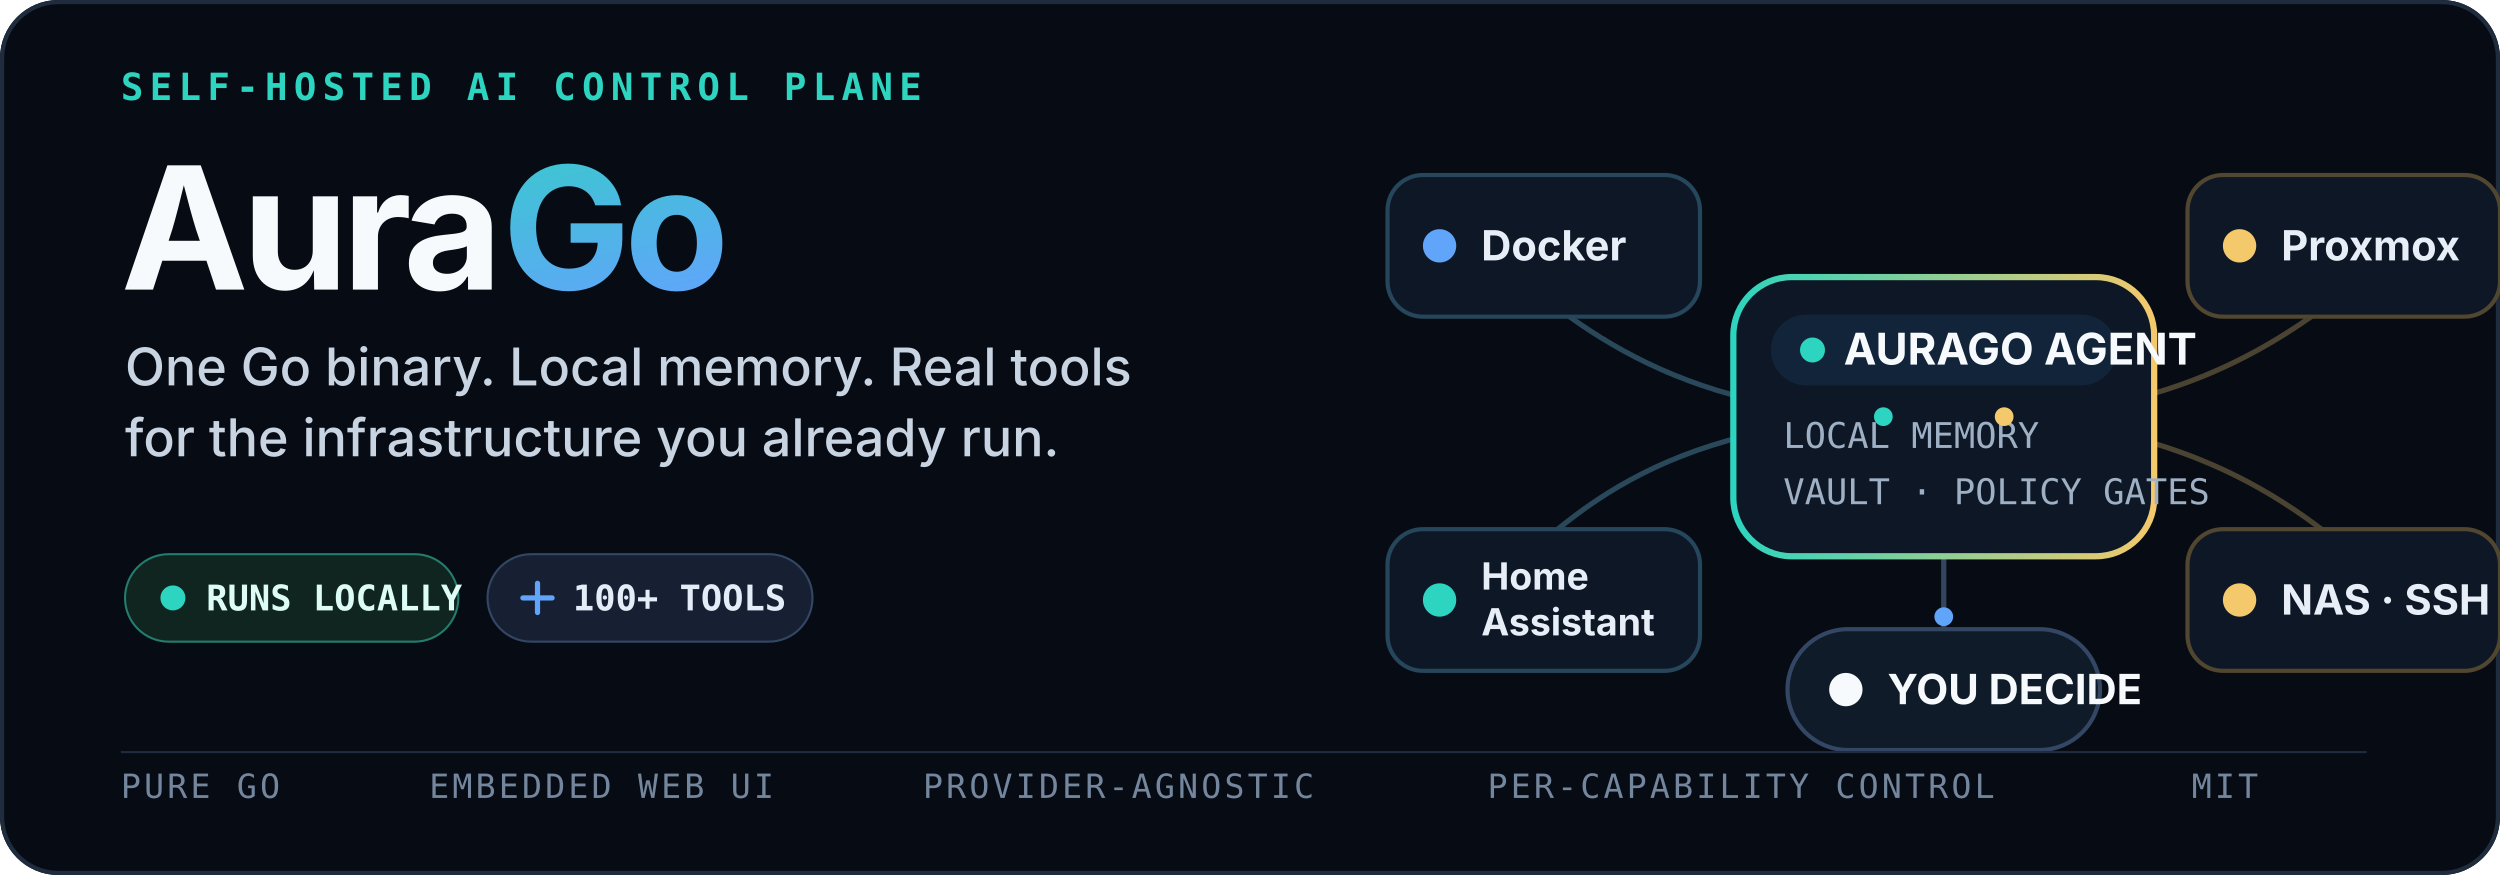
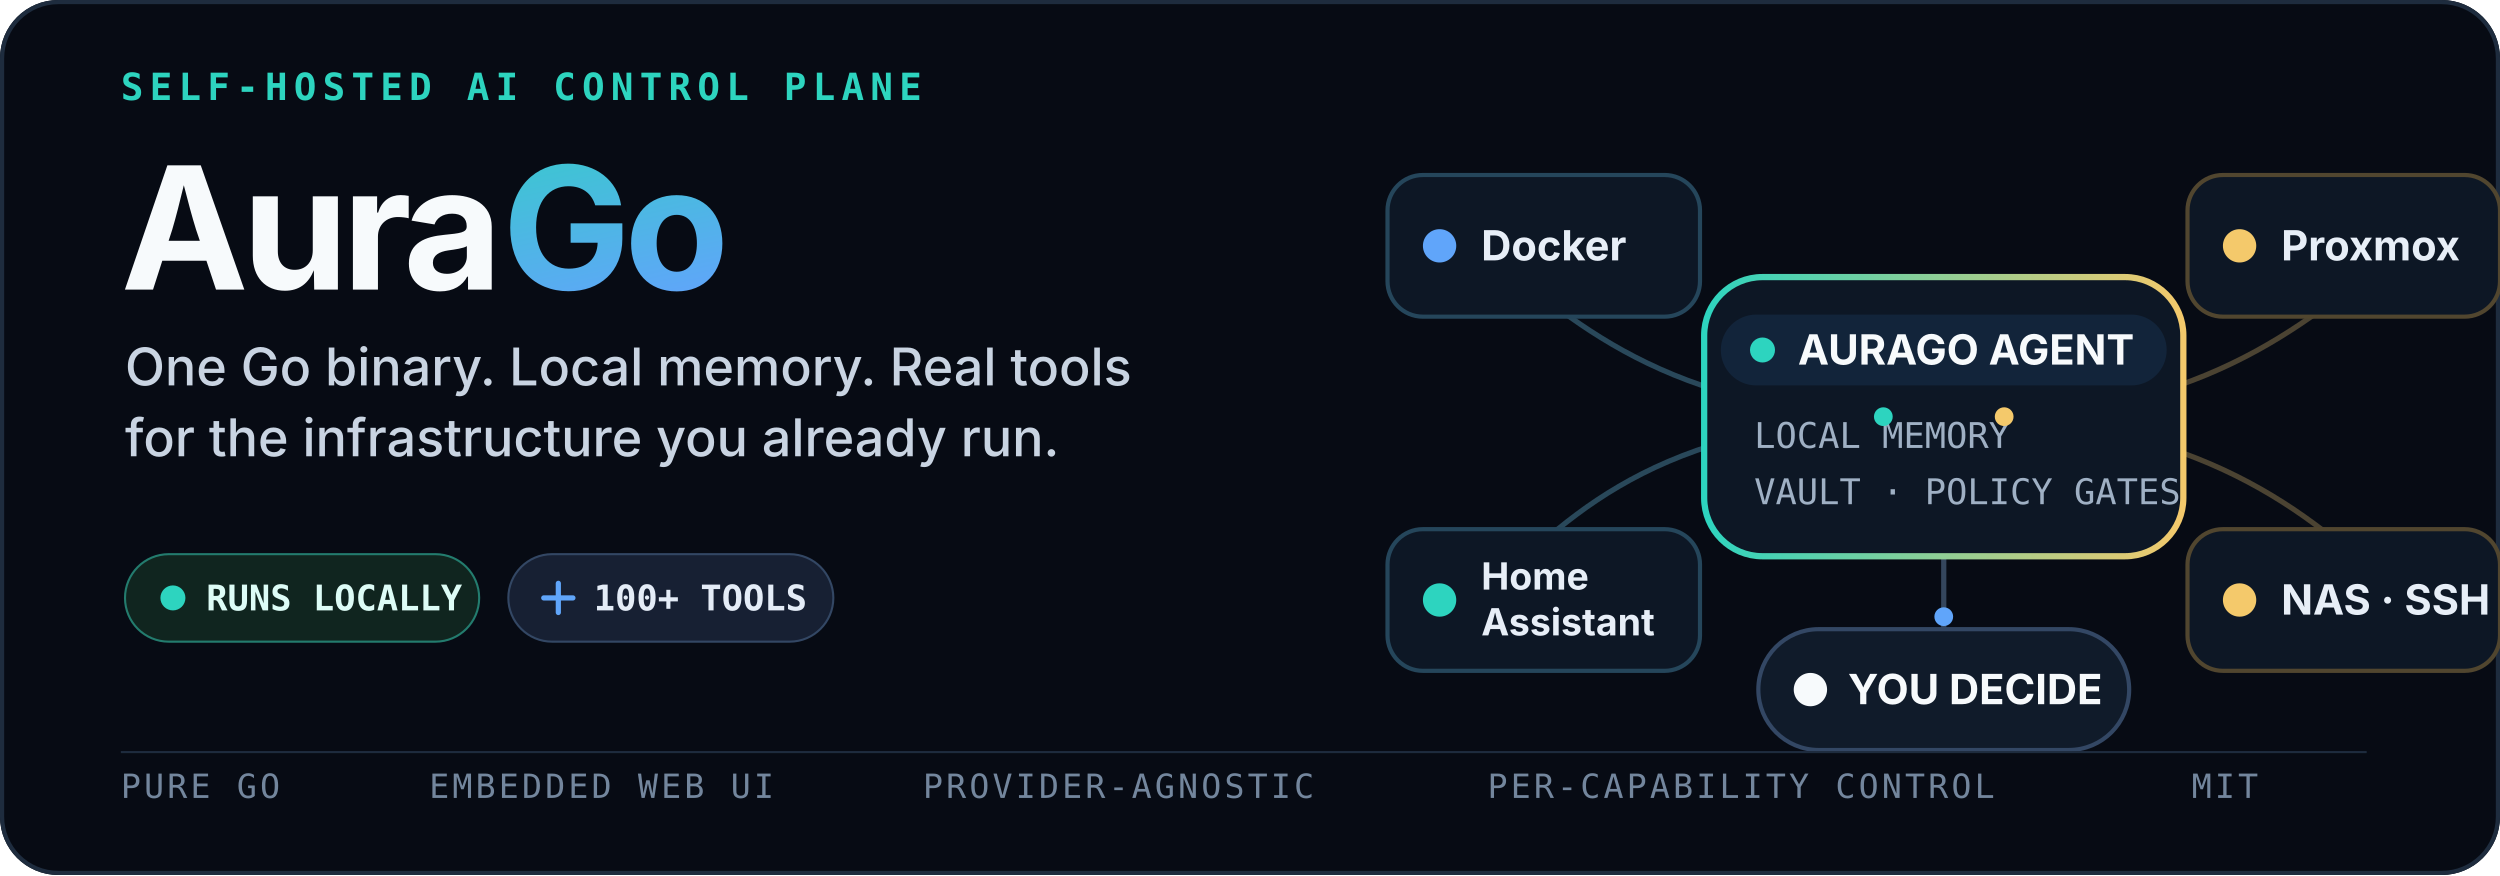
<svg xmlns="http://www.w3.org/2000/svg" width="1200" height="420" viewBox="0 0 1200 420" role="img" aria-labelledby="title desc">
  <defs>
    <linearGradient id="aura" x1="0" y1="0" x2="1" y2="1">
      <stop offset="0" stop-color="#2DD4BF" />
      <stop offset="1" stop-color="#60A5FA" />
    </linearGradient>
    <linearGradient id="signal" x1="0" y1="0" x2="1" y2="0">
      <stop offset="0" stop-color="#2DD4BF" />
      <stop offset="1" stop-color="#F4C96B" />
    </linearGradient>
  </defs>
  <rect width="1200" height="420" rx="28" fill="#070B14" />
  <rect x="1" y="1" width="1198" height="418" rx="27" fill="none" stroke="#1E2C3E" stroke-width="2" />
  <g id="title-block" transform="translate(58 48)">
    <text x="0" y="0" fill="#2DD4BF" font-family="ui-monospace, SFMono-Regular, Menlo, Consolas, monospace" font-size="18" font-weight="700" letter-spacing="3">
      SELF-HOSTED AI CONTROL PLANE
    </text>
    <text x="0" y="91" fill="#F7FAFC" font-family="-apple-system, BlinkMacSystemFont, Segoe UI, sans-serif" font-size="82" font-weight="750" letter-spacing="-3">
      Aura<tspan fill="url(#aura)">Go</tspan>
    </text>
    <text x="2" y="137" fill="#C9D4E2" font-family="-apple-system, BlinkMacSystemFont, Segoe UI, sans-serif" font-size="25" font-weight="500">
      One Go binary. Local memory. Real tools
    </text>
    <text x="2" y="171" fill="#C9D4E2" font-family="-apple-system, BlinkMacSystemFont, Segoe UI, sans-serif" font-size="25" font-weight="500">
      for the infrastructure you already run.
    </text>
    <g transform="translate(2 218)">
-       <rect width="160" height="42" rx="21" fill="#10251F" stroke="#237C6E" />
+       <rect width="170" height="42" rx="21" fill="#10251F" stroke="#237C6E" />
      <circle cx="23" cy="21" r="6" fill="#2DD4BF" />
      <text x="39" y="27" fill="#DDFCF6" font-family="ui-monospace, SFMono-Regular, Menlo, Consolas, monospace" font-size="17" font-weight="650">RUNS LOCALLY</text>
-       <rect x="174" width="156" height="42" rx="21" fill="#172033" stroke="#334764" />
-       <path d="M198 14 v14 M191 21 h14" stroke="#60A5FA" stroke-width="2.5" stroke-linecap="round" />
-       <text x="215" y="27" fill="#E4ECF7" font-family="ui-monospace, SFMono-Regular, Menlo, Consolas, monospace" font-size="17" font-weight="650">100+ TOOLS</text>
+       <rect x="184" width="156" height="42" rx="21" fill="#172033" stroke="#334764" />
+       <path d="M208 14 v14 M201 21 h14" stroke="#60A5FA" stroke-width="2.5" stroke-linecap="round" />
+       <text x="225" y="27" fill="#E4ECF7" font-family="ui-monospace, SFMono-Regular, Menlo, Consolas, monospace" font-size="17" font-weight="650">100+ TOOLS</text>
    </g>
  </g>
  <g id="control-plane" transform="translate(666 42)">
    <path d="M238 158 C126 154 82 105 44 76" fill="none" stroke="#29485A" stroke-width="2.5" />
    <path d="M238 158 C120 164 82 212 44 246" fill="none" stroke="#29485A" stroke-width="2.5" />
    <path d="M296 158 C402 154 449 105 488 76" fill="none" stroke="#4B4332" stroke-width="2.5" />
    <path d="M296 158 C405 166 451 213 488 246" fill="none" stroke="#4B4332" stroke-width="2.5" />
    <path d="M267 198 V261" fill="none" stroke="#34465D" stroke-width="2.5" />
-     <g id="aurago-hub" transform="translate(166 91)">
-       <rect width="202" height="134" rx="28" fill="#0D1725" stroke="url(#signal)" stroke-width="3" />
-       <rect x="18" y="18" width="166" height="34" rx="17" fill="#12243A" />
-       <circle cx="38" cy="35" r="6" fill="#2DD4BF" />
-       <text x="53" y="42" fill="#F7FAFC" font-family="-apple-system, BlinkMacSystemFont, Segoe UI, sans-serif" font-size="21" font-weight="750">AURAGO AGENT</text>
+     <g id="aurago-hub" transform="translate(152 91)">
+       <rect width="230" height="134" rx="28" fill="#0D1725" stroke="url(#signal)" stroke-width="3" />
+       <rect x="8" y="18" width="214" height="34" rx="17" fill="#12243A" />
+       <circle cx="28" cy="35" r="6" fill="#2DD4BF" />
+       <text x="45" y="42" fill="#F7FAFC" font-family="-apple-system, BlinkMacSystemFont, Segoe UI, sans-serif" font-size="20" font-weight="750">AURAGO AGENT</text>
      <text x="24" y="82" fill="#9FB0C4" font-family="ui-monospace, SFMono-Regular, Menlo, Consolas, monospace" font-size="17">LOCAL MEMORY</text>
      <text x="24" y="109" fill="#9FB0C4" font-family="ui-monospace, SFMono-Regular, Menlo, Consolas, monospace" font-size="17">VAULT · POLICY GATES</text>
    </g>
    <g id="docker-node">
      <rect x="0" y="42" width="150" height="68" rx="17" fill="#0D1725" stroke="#25465B" stroke-width="2" />
      <circle cx="25" cy="76" r="8" fill="#60A5FA" />
      <text x="45" y="83" fill="#E7EEF7" font-family="-apple-system, BlinkMacSystemFont, Segoe UI, sans-serif" font-size="20" font-weight="650">Docker</text>
    </g>
    <g id="proxmox-node">
      <rect x="384" y="42" width="150" height="68" rx="17" fill="#0D1725" stroke="#51462F" stroke-width="2" />
      <circle cx="409" cy="76" r="8" fill="#F4C96B" />
      <text x="429" y="83" fill="#E7EEF7" font-family="-apple-system, BlinkMacSystemFont, Segoe UI, sans-serif" font-size="20" font-weight="650">Proxmox</text>
    </g>
    <g id="home-assistant-node">
      <rect x="0" y="212" width="150" height="68" rx="17" fill="#0D1725" stroke="#25465B" stroke-width="2" />
      <circle cx="25" cy="246" r="8" fill="#2DD4BF" />
      <text x="45" y="241" fill="#E7EEF7" font-family="-apple-system, BlinkMacSystemFont, Segoe UI, sans-serif" font-size="18" font-weight="650">Home</text>
      <text x="45" y="263" fill="#E7EEF7" font-family="-apple-system, BlinkMacSystemFont, Segoe UI, sans-serif" font-size="18" font-weight="650">Assistant</text>
    </g>
    <g id="storage-node">
      <rect x="384" y="212" width="150" height="68" rx="17" fill="#0D1725" stroke="#51462F" stroke-width="2" />
      <circle cx="409" cy="246" r="8" fill="#F4C96B" />
      <text x="429" y="253" fill="#E7EEF7" font-family="-apple-system, BlinkMacSystemFont, Segoe UI, sans-serif" font-size="20" font-weight="650">NAS · SSH</text>
    </g>
    <g id="user-node">
-       <rect x="192" y="260" width="150" height="58" rx="29" fill="#101B2A" stroke="#334764" stroke-width="2" />
-       <circle cx="220" cy="289" r="8" fill="#F7FAFC" />
-       <text x="240" y="296" fill="#F7FAFC" font-family="-apple-system, BlinkMacSystemFont, Segoe UI, sans-serif" font-size="20" font-weight="700">YOU DECIDE</text>
+       <rect x="178" y="260" width="178" height="58" rx="29" fill="#101B2A" stroke="#334764" stroke-width="2" />
+       <circle cx="203" cy="289" r="8" fill="#F7FAFC" />
+       <text x="221" y="296" fill="#F7FAFC" font-family="-apple-system, BlinkMacSystemFont, Segoe UI, sans-serif" font-size="20" font-weight="700">YOU DECIDE</text>
    </g>
    <circle cx="238" cy="158" r="4.5" fill="#2DD4BF" />
    <circle cx="296" cy="158" r="4.5" fill="#F4C96B" />
    <circle cx="267" cy="254" r="4.5" fill="#60A5FA" />
  </g>
  <g id="metadata" transform="translate(58 378)">
    <line x1="0" y1="-17" x2="1078" y2="-17" stroke="#1E2C3E" />
    <text x="0" y="5" fill="#73869D" font-family="ui-monospace, SFMono-Regular, Menlo, Consolas, monospace" font-size="16" letter-spacing="1.5">
      PURE GO
    </text>
    <text x="148" y="5" fill="#73869D" font-family="ui-monospace, SFMono-Regular, Menlo, Consolas, monospace" font-size="16" letter-spacing="1.5">
      EMBEDDED WEB UI
    </text>
    <text x="385" y="5" fill="#73869D" font-family="ui-monospace, SFMono-Regular, Menlo, Consolas, monospace" font-size="16" letter-spacing="1.5">
      PROVIDER-AGNOSTIC
    </text>
    <text x="656" y="5" fill="#73869D" font-family="ui-monospace, SFMono-Regular, Menlo, Consolas, monospace" font-size="16" letter-spacing="1.5">
      PER-CAPABILITY CONTROL
    </text>
    <text x="994" y="5" fill="#73869D" font-family="ui-monospace, SFMono-Regular, Menlo, Consolas, monospace" font-size="16" letter-spacing="1.5">
      MIT
    </text>
  </g>
</svg>
